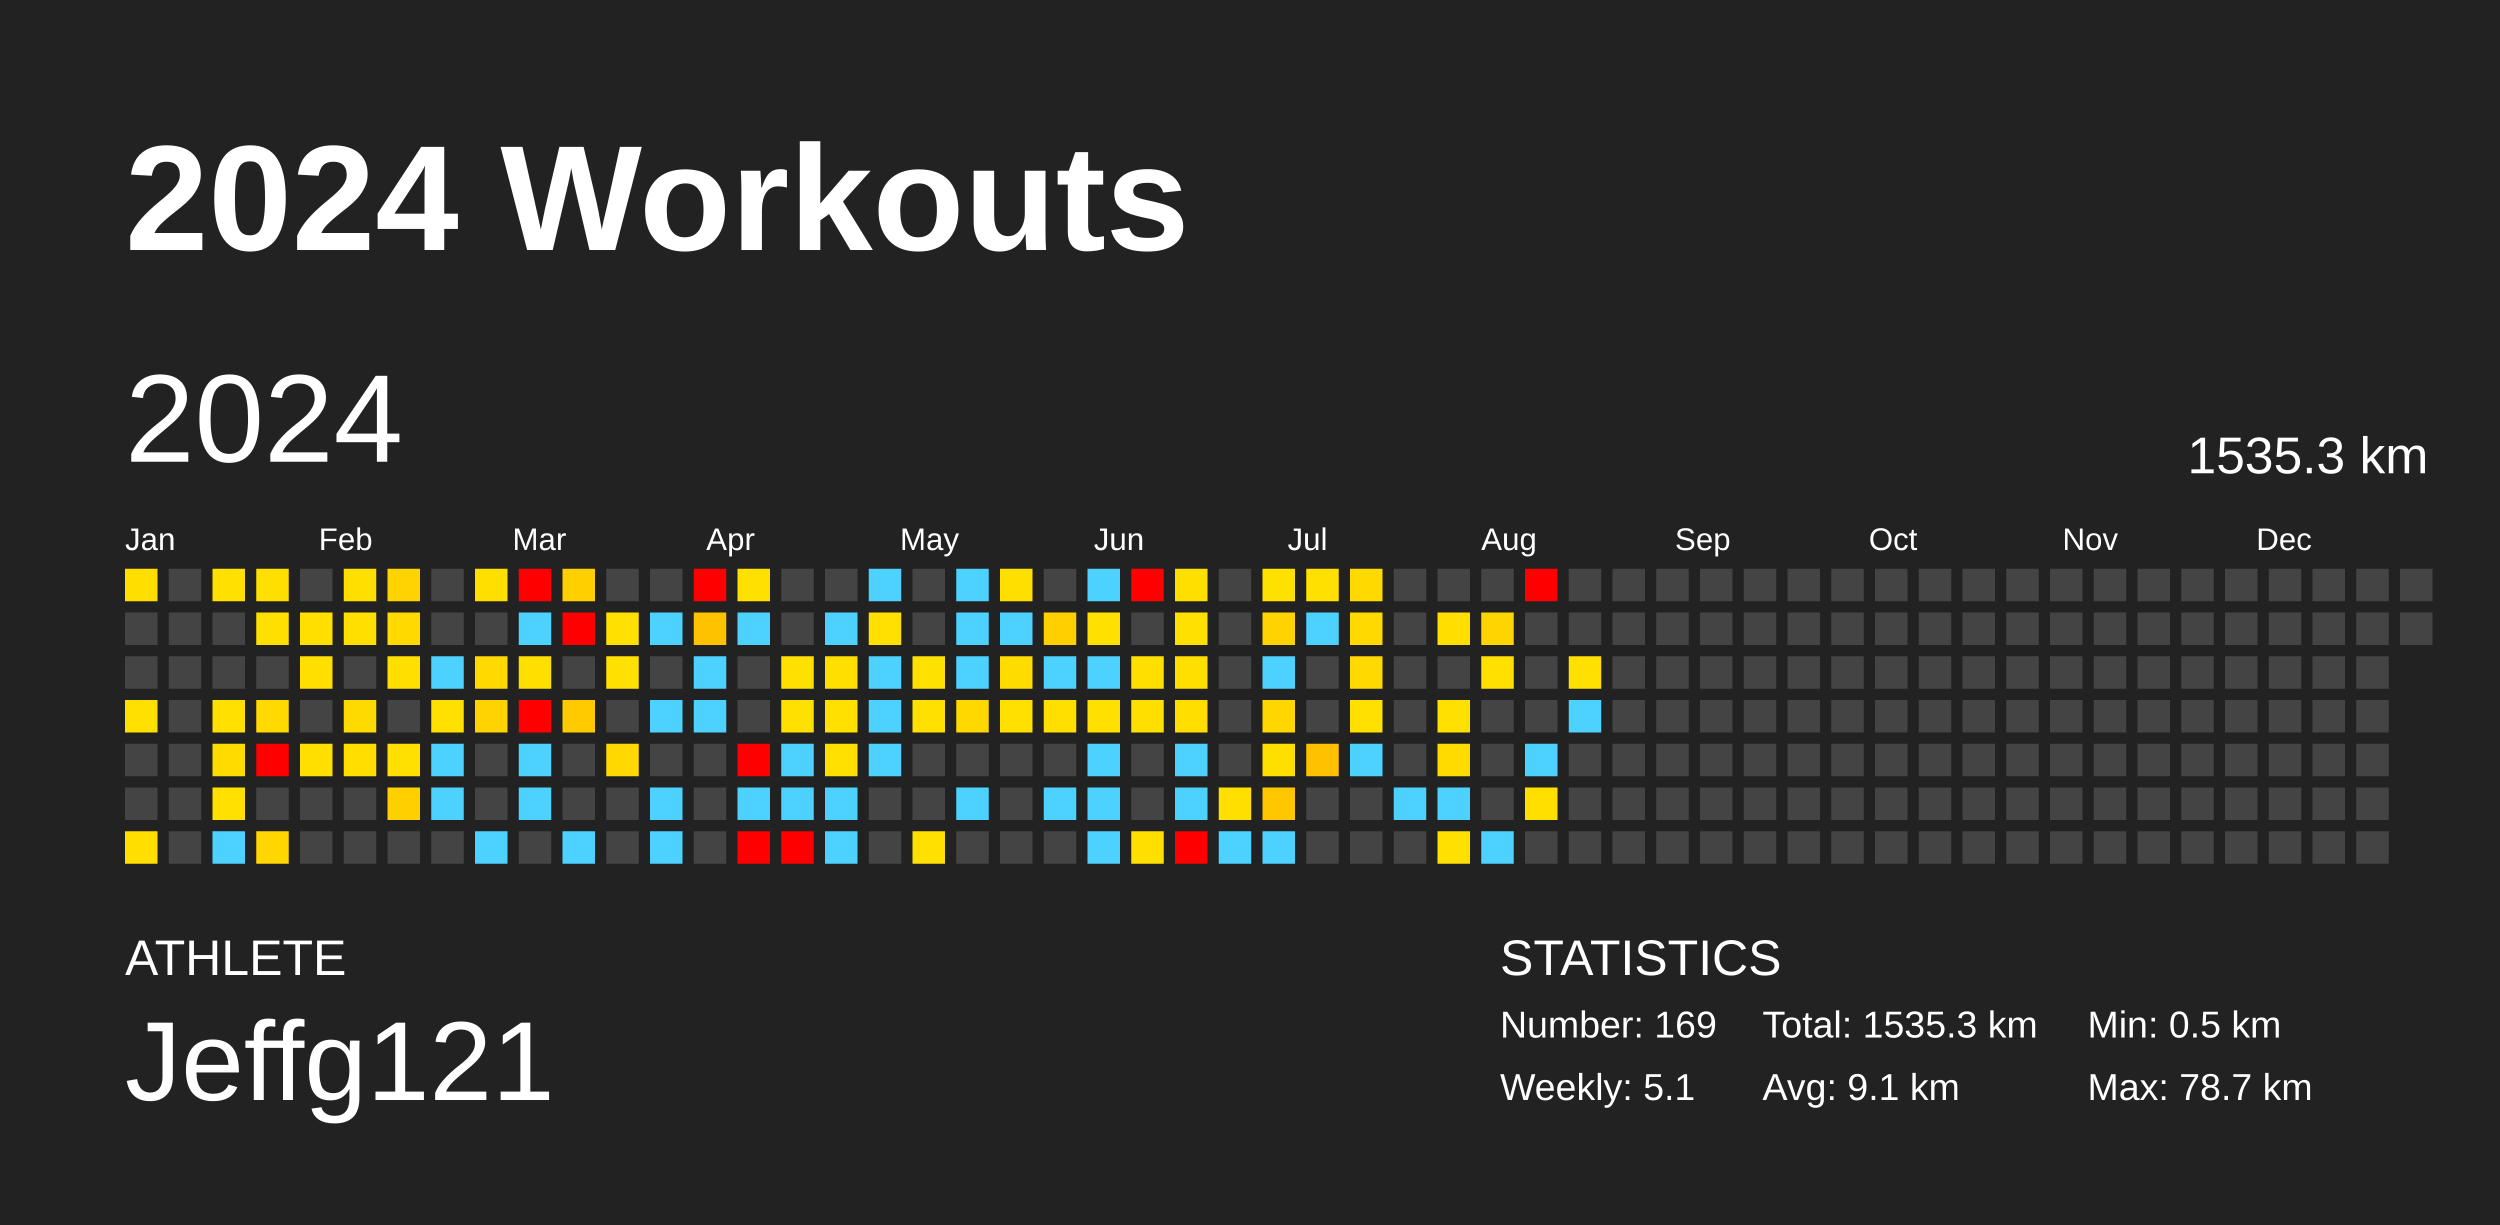
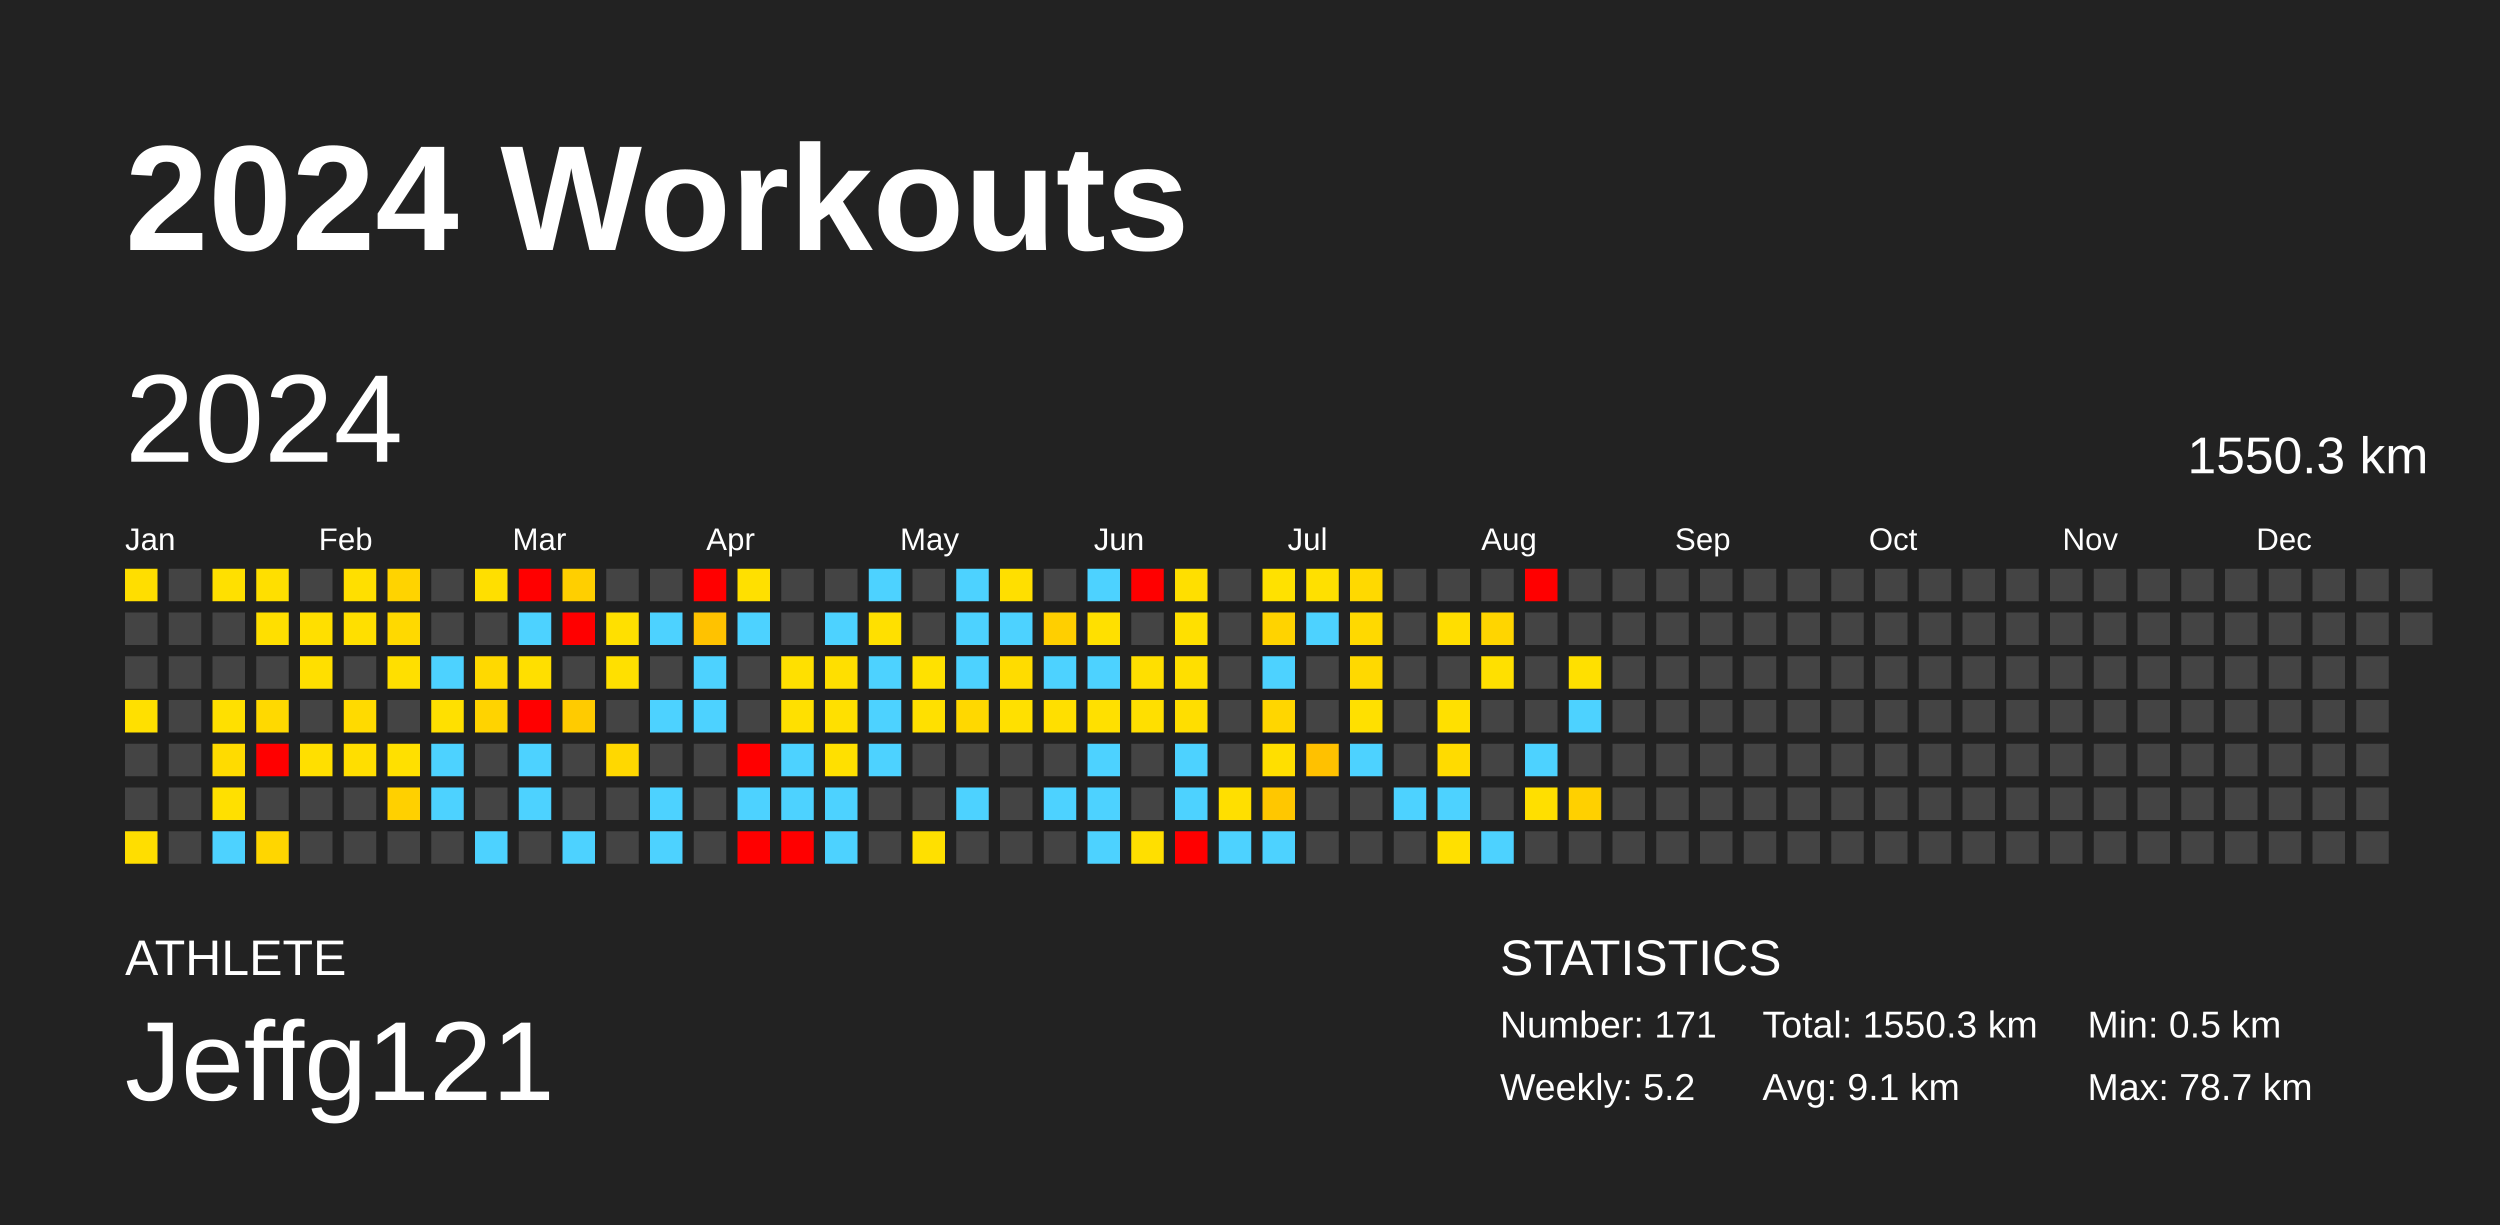
<svg xmlns="http://www.w3.org/2000/svg" baseProfile="full" height="98mm" version="1.1" viewBox="0,0,200,98" width="200mm">
  <defs />
  <rect fill="#222222" height="98" width="200" x="0" y="0" />
  <text fill="#FFFFFF" style="font-size:12px; font-family:Arial; font-weight:bold;" x="10" y="20">2024 Workouts</text>
  <text fill="#FFFFFF" style="font-size:4px; font-family:Arial" x="10" y="78">ATHLETE</text>
  <text fill="#FFFFFF" style="font-size:9px; font-family:Arial" x="10" y="88">Jeffg121</text>
  <text fill="#FFFFFF" style="font-size:4px; font-family:Arial" x="120" y="78">STATISTICS</text>
-   <text fill="#FFFFFF" style="font-size:3px; font-family:Arial" x="120" y="83">Number: 169</text>
-   <text fill="#FFFFFF" style="font-size:3px; font-family:Arial" x="120" y="88">Weekly: 5.1</text>
-   <text fill="#FFFFFF" style="font-size:3px; font-family:Arial" x="141" y="83">Total: 1535.3 km</text>
+   <text fill="#FFFFFF" style="font-size:3px; font-family:Arial" x="120" y="83">Number: 171</text>
+   <text fill="#FFFFFF" style="font-size:3px; font-family:Arial" x="120" y="88">Weekly: 5.2</text>
+   <text fill="#FFFFFF" style="font-size:3px; font-family:Arial" x="141" y="83">Total: 1550.3 km</text>
  <text fill="#FFFFFF" style="font-size:3px; font-family:Arial" x="141" y="88">Avg: 9.1 km</text>
  <text fill="#FFFFFF" style="font-size:3px; font-family:Arial" x="167" y="83">Min: 0.5 km</text>
  <text fill="#FFFFFF" style="font-size:3px; font-family:Arial" x="167" y="88">Max: 78.7 km</text>
  <text dominant-baseline="hanging" fill="#FFFFFF" style="font-size:10.0px; font-family:Arial;" x="10" y="30">2024</text>
-   <text dominant-baseline="hanging" fill="#FFFFFF" style="font-size:4.125px; font-family:Arial;" x="175" y="35">1535.3 km</text>
+   <text dominant-baseline="hanging" fill="#FFFFFF" style="font-size:4.125px; font-family:Arial;" x="175" y="35">1550.3 km</text>
  <text fill="#FFFFFF" style="font-size:2.5px; font-family:Arial" x="10.0" y="44">Jan</text>
  <text fill="#FFFFFF" style="font-size:2.5px; font-family:Arial" x="25.5" y="44">Feb</text>
  <text fill="#FFFFFF" style="font-size:2.5px; font-family:Arial" x="41.0" y="44">Mar</text>
  <text fill="#FFFFFF" style="font-size:2.5px; font-family:Arial" x="56.5" y="44">Apr</text>
  <text fill="#FFFFFF" style="font-size:2.5px; font-family:Arial" x="72.0" y="44">May</text>
  <text fill="#FFFFFF" style="font-size:2.5px; font-family:Arial" x="87.5" y="44">Jun</text>
  <text fill="#FFFFFF" style="font-size:2.5px; font-family:Arial" x="103.0" y="44">Jul</text>
  <text fill="#FFFFFF" style="font-size:2.5px; font-family:Arial" x="118.5" y="44">Aug</text>
  <text fill="#FFFFFF" style="font-size:2.5px; font-family:Arial" x="134.0" y="44">Sep</text>
  <text fill="#FFFFFF" style="font-size:2.5px; font-family:Arial" x="149.5" y="44">Oct</text>
  <text fill="#FFFFFF" style="font-size:2.5px; font-family:Arial" x="165.0" y="44">Nov</text>
  <text fill="#FFFFFF" style="font-size:2.5px; font-family:Arial" x="180.5" y="44">Dec</text>
  <rect fill="#ffde00" height="2.6" width="2.6" x="10.0" y="45.5" />
  <rect fill="#444444" height="2.6" width="2.6" x="10.0" y="49.0" />
  <rect fill="#444444" height="2.6" width="2.6" x="10.0" y="52.5" />
  <rect fill="#ffe000" height="2.6" width="2.6" x="10.0" y="56.0" />
  <rect fill="#444444" height="2.6" width="2.6" x="10.0" y="59.5" />
  <rect fill="#444444" height="2.6" width="2.6" x="10.0" y="63.0" />
  <rect fill="#ffde00" height="2.6" width="2.6" x="10.0" y="66.5" />
  <rect fill="#444444" height="2.6" width="2.6" x="13.5" y="45.5" />
  <rect fill="#444444" height="2.6" width="2.6" x="13.5" y="49.0" />
  <rect fill="#444444" height="2.6" width="2.6" x="13.5" y="52.5" />
  <rect fill="#444444" height="2.6" width="2.6" x="13.5" y="56.0" />
  <rect fill="#444444" height="2.6" width="2.6" x="13.5" y="59.5" />
  <rect fill="#444444" height="2.6" width="2.6" x="13.5" y="63.0" />
  <rect fill="#444444" height="2.6" width="2.6" x="13.5" y="66.5" />
  <rect fill="#ffe000" height="2.6" width="2.6" x="17.0" y="45.5" />
  <rect fill="#444444" height="2.6" width="2.6" x="17.0" y="49.0" />
  <rect fill="#444444" height="2.6" width="2.6" x="17.0" y="52.5" />
  <rect fill="#ffe000" height="2.6" width="2.6" x="17.0" y="56.0" />
  <rect fill="#ffdb00" height="2.6" width="2.6" x="17.0" y="59.5" />
  <rect fill="#ffe000" height="2.6" width="2.6" x="17.0" y="63.0" />
  <rect fill="#4dd2ff" height="2.6" width="2.6" x="17.0" y="66.5" />
  <rect fill="#ffdf00" height="2.6" width="2.6" x="20.5" y="45.5" />
  <rect fill="#ffdf00" height="2.6" width="2.6" x="20.5" y="49.0" />
  <rect fill="#444444" height="2.6" width="2.6" x="20.5" y="52.5" />
  <rect fill="#ffd900" height="2.6" width="2.6" x="20.5" y="56.0" />
  <rect fill="red" height="2.6" width="2.6" x="20.5" y="59.5" />
  <rect fill="#444444" height="2.6" width="2.6" x="20.5" y="63.0" />
  <rect fill="#ffd600" height="2.6" width="2.6" x="20.5" y="66.5" />
  <rect fill="#444444" height="2.6" width="2.6" x="24.0" y="45.5" />
  <rect fill="#ffdf00" height="2.6" width="2.6" x="24.0" y="49.0" />
  <rect fill="#ffdf00" height="2.6" width="2.6" x="24.0" y="52.5" />
  <rect fill="#444444" height="2.6" width="2.6" x="24.0" y="56.0" />
  <rect fill="#ffdf00" height="2.6" width="2.6" x="24.0" y="59.5" />
  <rect fill="#444444" height="2.6" width="2.6" x="24.0" y="63.0" />
  <rect fill="#444444" height="2.6" width="2.6" x="24.0" y="66.5" />
  <rect fill="#ffdf00" height="2.6" width="2.6" x="27.5" y="45.5" />
  <rect fill="#ffdf00" height="2.6" width="2.6" x="27.5" y="49.0" />
  <rect fill="#444444" height="2.6" width="2.6" x="27.5" y="52.5" />
  <rect fill="#ffda00" height="2.6" width="2.6" x="27.5" y="56.0" />
  <rect fill="#ffde00" height="2.6" width="2.6" x="27.5" y="59.5" />
  <rect fill="#444444" height="2.6" width="2.6" x="27.5" y="63.0" />
  <rect fill="#444444" height="2.6" width="2.6" x="27.5" y="66.5" />
  <rect fill="#ffd300" height="2.6" width="2.6" x="31.0" y="45.5" />
  <rect fill="#ffd900" height="2.6" width="2.6" x="31.0" y="49.0" />
  <rect fill="#ffdf00" height="2.6" width="2.6" x="31.0" y="52.5" />
  <rect fill="#444444" height="2.6" width="2.6" x="31.0" y="56.0" />
  <rect fill="#ffe000" height="2.6" width="2.6" x="31.0" y="59.5" />
  <rect fill="#ffd000" height="2.6" width="2.6" x="31.0" y="63.0" />
  <rect fill="#444444" height="2.6" width="2.6" x="31.0" y="66.5" />
  <rect fill="#444444" height="2.6" width="2.6" x="34.5" y="45.5" />
  <rect fill="#444444" height="2.6" width="2.6" x="34.5" y="49.0" />
  <rect fill="#4dd2ff" height="2.6" width="2.6" x="34.5" y="52.5" />
  <rect fill="#ffe000" height="2.6" width="2.6" x="34.5" y="56.0" />
  <rect fill="#4dd2ff" height="2.6" width="2.6" x="34.5" y="59.5" />
  <rect fill="#4dd2ff" height="2.6" width="2.6" x="34.5" y="63.0" />
  <rect fill="#444444" height="2.6" width="2.6" x="34.5" y="66.5" />
  <rect fill="#ffdf00" height="2.6" width="2.6" x="38.0" y="45.5" />
  <rect fill="#444444" height="2.6" width="2.6" x="38.0" y="49.0" />
  <rect fill="#ffd900" height="2.6" width="2.6" x="38.0" y="52.5" />
  <rect fill="#ffd300" height="2.6" width="2.6" x="38.0" y="56.0" />
  <rect fill="#444444" height="2.6" width="2.6" x="38.0" y="59.5" />
  <rect fill="#444444" height="2.6" width="2.6" x="38.0" y="63.0" />
  <rect fill="#4dd2ff" height="2.6" width="2.6" x="38.0" y="66.5" />
  <rect fill="red" height="2.6" width="2.6" x="41.5" y="45.5" />
  <rect fill="#4dd2ff" height="2.6" width="2.6" x="41.5" y="49.0" />
  <rect fill="#ffdf00" height="2.6" width="2.6" x="41.5" y="52.5" />
  <rect fill="red" height="2.6" width="2.6" x="41.5" y="56.0" />
  <rect fill="#4dd2ff" height="2.6" width="2.6" x="41.5" y="59.5" />
  <rect fill="#4dd2ff" height="2.6" width="2.6" x="41.5" y="63.0" />
  <rect fill="#444444" height="2.6" width="2.6" x="41.5" y="66.5" />
  <rect fill="#ffcf00" height="2.6" width="2.6" x="45.0" y="45.5" />
  <rect fill="red" height="2.6" width="2.6" x="45.0" y="49.0" />
  <rect fill="#444444" height="2.6" width="2.6" x="45.0" y="52.5" />
  <rect fill="#ffcb00" height="2.6" width="2.6" x="45.0" y="56.0" />
  <rect fill="#444444" height="2.6" width="2.6" x="45.0" y="59.5" />
  <rect fill="#444444" height="2.6" width="2.6" x="45.0" y="63.0" />
  <rect fill="#4dd2ff" height="2.6" width="2.6" x="45.0" y="66.5" />
  <rect fill="#444444" height="2.6" width="2.6" x="48.5" y="45.5" />
  <rect fill="#ffe000" height="2.6" width="2.6" x="48.5" y="49.0" />
  <rect fill="#ffe000" height="2.6" width="2.6" x="48.5" y="52.5" />
  <rect fill="#444444" height="2.6" width="2.6" x="48.5" y="56.0" />
  <rect fill="#ffd800" height="2.6" width="2.6" x="48.5" y="59.5" />
  <rect fill="#444444" height="2.6" width="2.6" x="48.5" y="63.0" />
  <rect fill="#444444" height="2.6" width="2.6" x="48.5" y="66.5" />
  <rect fill="#444444" height="2.6" width="2.6" x="52.0" y="45.5" />
  <rect fill="#4dd2ff" height="2.6" width="2.6" x="52.0" y="49.0" />
  <rect fill="#444444" height="2.6" width="2.6" x="52.0" y="52.5" />
  <rect fill="#4dd2ff" height="2.6" width="2.6" x="52.0" y="56.0" />
  <rect fill="#444444" height="2.6" width="2.6" x="52.0" y="59.5" />
  <rect fill="#4dd2ff" height="2.6" width="2.6" x="52.0" y="63.0" />
  <rect fill="#4dd2ff" height="2.6" width="2.6" x="52.0" y="66.5" />
  <rect fill="red" height="2.6" width="2.6" x="55.5" y="45.5" />
  <rect fill="#ffc200" height="2.6" width="2.6" x="55.5" y="49.0" />
  <rect fill="#4dd2ff" height="2.6" width="2.6" x="55.5" y="52.5" />
  <rect fill="#4dd2ff" height="2.6" width="2.6" x="55.5" y="56.0" />
  <rect fill="#444444" height="2.6" width="2.6" x="55.5" y="59.5" />
  <rect fill="#444444" height="2.6" width="2.6" x="55.5" y="63.0" />
  <rect fill="#444444" height="2.6" width="2.6" x="55.5" y="66.5" />
  <rect fill="#ffe000" height="2.6" width="2.6" x="59.0" y="45.5" />
  <rect fill="#4dd2ff" height="2.6" width="2.6" x="59.0" y="49.0" />
  <rect fill="#444444" height="2.6" width="2.6" x="59.0" y="52.5" />
  <rect fill="#444444" height="2.6" width="2.6" x="59.0" y="56.0" />
  <rect fill="red" height="2.6" width="2.6" x="59.0" y="59.5" />
  <rect fill="#4dd2ff" height="2.6" width="2.6" x="59.0" y="63.0" />
  <rect fill="red" height="2.6" width="2.6" x="59.0" y="66.5" />
  <rect fill="#444444" height="2.6" width="2.6" x="62.5" y="45.5" />
  <rect fill="#444444" height="2.6" width="2.6" x="62.5" y="49.0" />
  <rect fill="#ffe000" height="2.6" width="2.6" x="62.5" y="52.5" />
  <rect fill="#ffe000" height="2.6" width="2.6" x="62.5" y="56.0" />
  <rect fill="#4dd2ff" height="2.6" width="2.6" x="62.5" y="59.5" />
  <rect fill="#4dd2ff" height="2.6" width="2.6" x="62.5" y="63.0" />
  <rect fill="red" height="2.6" width="2.6" x="62.5" y="66.5" />
  <rect fill="#444444" height="2.6" width="2.6" x="66.0" y="45.5" />
  <rect fill="#4dd2ff" height="2.6" width="2.6" x="66.0" y="49.0" />
  <rect fill="#ffdf00" height="2.6" width="2.6" x="66.0" y="52.5" />
  <rect fill="#ffe000" height="2.6" width="2.6" x="66.0" y="56.0" />
  <rect fill="#ffe000" height="2.6" width="2.6" x="66.0" y="59.5" />
  <rect fill="#4dd2ff" height="2.6" width="2.6" x="66.0" y="63.0" />
  <rect fill="#4dd2ff" height="2.6" width="2.6" x="66.0" y="66.5" />
  <rect fill="#4dd2ff" height="2.6" width="2.6" x="69.5" y="45.5" />
  <rect fill="#ffe000" height="2.6" width="2.6" x="69.5" y="49.0" />
  <rect fill="#4dd2ff" height="2.6" width="2.6" x="69.5" y="52.5" />
  <rect fill="#4dd2ff" height="2.6" width="2.6" x="69.5" y="56.0" />
  <rect fill="#4dd2ff" height="2.6" width="2.6" x="69.5" y="59.5" />
  <rect fill="#444444" height="2.6" width="2.6" x="69.5" y="63.0" />
  <rect fill="#444444" height="2.6" width="2.6" x="69.5" y="66.5" />
  <rect fill="#444444" height="2.6" width="2.6" x="73.0" y="45.5" />
  <rect fill="#444444" height="2.6" width="2.6" x="73.0" y="49.0" />
  <rect fill="#ffe100" height="2.6" width="2.6" x="73.0" y="52.5" />
  <rect fill="#ffe000" height="2.6" width="2.6" x="73.0" y="56.0" />
  <rect fill="#444444" height="2.6" width="2.6" x="73.0" y="59.5" />
  <rect fill="#444444" height="2.6" width="2.6" x="73.0" y="63.0" />
  <rect fill="#ffe000" height="2.6" width="2.6" x="73.0" y="66.5" />
  <rect fill="#4dd2ff" height="2.6" width="2.6" x="76.5" y="45.5" />
  <rect fill="#4dd2ff" height="2.6" width="2.6" x="76.5" y="49.0" />
  <rect fill="#4dd2ff" height="2.6" width="2.6" x="76.5" y="52.5" />
  <rect fill="#ffd800" height="2.6" width="2.6" x="76.5" y="56.0" />
  <rect fill="#444444" height="2.6" width="2.6" x="76.5" y="59.5" />
  <rect fill="#4dd2ff" height="2.6" width="2.6" x="76.5" y="63.0" />
  <rect fill="#444444" height="2.6" width="2.6" x="76.5" y="66.5" />
  <rect fill="#ffdf00" height="2.6" width="2.6" x="80.0" y="45.5" />
  <rect fill="#4dd2ff" height="2.6" width="2.6" x="80.0" y="49.0" />
  <rect fill="#ffdc00" height="2.6" width="2.6" x="80.0" y="52.5" />
  <rect fill="#ffe000" height="2.6" width="2.6" x="80.0" y="56.0" />
  <rect fill="#444444" height="2.6" width="2.6" x="80.0" y="59.5" />
  <rect fill="#444444" height="2.6" width="2.6" x="80.0" y="63.0" />
  <rect fill="#444444" height="2.6" width="2.6" x="80.0" y="66.5" />
  <rect fill="#444444" height="2.6" width="2.6" x="83.5" y="45.5" />
  <rect fill="#ffcf00" height="2.6" width="2.6" x="83.5" y="49.0" />
  <rect fill="#4dd2ff" height="2.6" width="2.6" x="83.5" y="52.5" />
  <rect fill="#ffdf00" height="2.6" width="2.6" x="83.5" y="56.0" />
  <rect fill="#444444" height="2.6" width="2.6" x="83.5" y="59.5" />
  <rect fill="#4dd2ff" height="2.6" width="2.6" x="83.5" y="63.0" />
  <rect fill="#444444" height="2.6" width="2.6" x="83.5" y="66.5" />
  <rect fill="#4dd2ff" height="2.6" width="2.6" x="87.0" y="45.5" />
  <rect fill="#ffe000" height="2.6" width="2.6" x="87.0" y="49.0" />
  <rect fill="#4dd2ff" height="2.6" width="2.6" x="87.0" y="52.5" />
  <rect fill="#ffe000" height="2.6" width="2.6" x="87.0" y="56.0" />
  <rect fill="#4dd2ff" height="2.6" width="2.6" x="87.0" y="59.5" />
  <rect fill="#4dd2ff" height="2.6" width="2.6" x="87.0" y="63.0" />
  <rect fill="#4dd2ff" height="2.6" width="2.6" x="87.0" y="66.5" />
  <rect fill="red" height="2.6" width="2.6" x="90.5" y="45.5" />
  <rect fill="#444444" height="2.6" width="2.6" x="90.5" y="49.0" />
  <rect fill="#ffdf00" height="2.6" width="2.6" x="90.5" y="52.5" />
  <rect fill="#ffdf00" height="2.6" width="2.6" x="90.5" y="56.0" />
  <rect fill="#444444" height="2.6" width="2.6" x="90.5" y="59.5" />
  <rect fill="#444444" height="2.6" width="2.6" x="90.5" y="63.0" />
  <rect fill="#ffdf00" height="2.6" width="2.6" x="90.5" y="66.5" />
  <rect fill="#ffdf00" height="2.6" width="2.6" x="94.0" y="45.5" />
  <rect fill="#ffe000" height="2.6" width="2.6" x="94.0" y="49.0" />
  <rect fill="#ffdf00" height="2.6" width="2.6" x="94.0" y="52.5" />
  <rect fill="#ffde00" height="2.6" width="2.6" x="94.0" y="56.0" />
  <rect fill="#4dd2ff" height="2.6" width="2.6" x="94.0" y="59.5" />
  <rect fill="#4dd2ff" height="2.6" width="2.6" x="94.0" y="63.0" />
  <rect fill="red" height="2.6" width="2.6" x="94.0" y="66.5" />
  <rect fill="#444444" height="2.6" width="2.6" x="97.5" y="45.5" />
  <rect fill="#444444" height="2.6" width="2.6" x="97.5" y="49.0" />
  <rect fill="#444444" height="2.6" width="2.6" x="97.5" y="52.5" />
  <rect fill="#444444" height="2.6" width="2.6" x="97.5" y="56.0" />
  <rect fill="#444444" height="2.6" width="2.6" x="97.5" y="59.5" />
  <rect fill="#ffdf00" height="2.6" width="2.6" x="97.5" y="63.0" />
  <rect fill="#4dd2ff" height="2.6" width="2.6" x="97.5" y="66.5" />
  <rect fill="#ffe100" height="2.6" width="2.6" x="101.0" y="45.5" />
  <rect fill="#ffd300" height="2.6" width="2.6" x="101.0" y="49.0" />
  <rect fill="#4dd2ff" height="2.6" width="2.6" x="101.0" y="52.5" />
  <rect fill="#ffd600" height="2.6" width="2.6" x="101.0" y="56.0" />
  <rect fill="#ffdf00" height="2.6" width="2.6" x="101.0" y="59.5" />
  <rect fill="#ffc700" height="2.6" width="2.6" x="101.0" y="63.0" />
  <rect fill="#4dd2ff" height="2.6" width="2.6" x="101.0" y="66.5" />
  <rect fill="#ffe000" height="2.6" width="2.6" x="104.5" y="45.5" />
  <rect fill="#4dd2ff" height="2.6" width="2.6" x="104.5" y="49.0" />
  <rect fill="#444444" height="2.6" width="2.6" x="104.5" y="52.5" />
  <rect fill="#444444" height="2.6" width="2.6" x="104.5" y="56.0" />
  <rect fill="#ffc100" height="2.6" width="2.6" x="104.5" y="59.5" />
  <rect fill="#444444" height="2.6" width="2.6" x="104.5" y="63.0" />
  <rect fill="#444444" height="2.6" width="2.6" x="104.5" y="66.5" />
  <rect fill="#ffd900" height="2.6" width="2.6" x="108.0" y="45.5" />
  <rect fill="#ffd900" height="2.6" width="2.6" x="108.0" y="49.0" />
  <rect fill="#ffd900" height="2.6" width="2.6" x="108.0" y="52.5" />
  <rect fill="#ffe000" height="2.6" width="2.6" x="108.0" y="56.0" />
  <rect fill="#4dd2ff" height="2.6" width="2.6" x="108.0" y="59.5" />
  <rect fill="#444444" height="2.6" width="2.6" x="108.0" y="63.0" />
  <rect fill="#444444" height="2.6" width="2.6" x="108.0" y="66.5" />
  <rect fill="#444444" height="2.6" width="2.6" x="111.5" y="45.5" />
  <rect fill="#444444" height="2.6" width="2.6" x="111.5" y="49.0" />
  <rect fill="#444444" height="2.6" width="2.6" x="111.5" y="52.5" />
  <rect fill="#444444" height="2.6" width="2.6" x="111.5" y="56.0" />
  <rect fill="#444444" height="2.6" width="2.6" x="111.5" y="59.5" />
  <rect fill="#4dd2ff" height="2.6" width="2.6" x="111.5" y="63.0" />
  <rect fill="#444444" height="2.6" width="2.6" x="111.5" y="66.5" />
  <rect fill="#444444" height="2.6" width="2.6" x="115.0" y="45.5" />
  <rect fill="#ffde00" height="2.6" width="2.6" x="115.0" y="49.0" />
  <rect fill="#444444" height="2.6" width="2.6" x="115.0" y="52.5" />
  <rect fill="#ffe000" height="2.6" width="2.6" x="115.0" y="56.0" />
  <rect fill="#ffdb00" height="2.6" width="2.6" x="115.0" y="59.5" />
  <rect fill="#4dd2ff" height="2.6" width="2.6" x="115.0" y="63.0" />
  <rect fill="#ffe000" height="2.6" width="2.6" x="115.0" y="66.5" />
  <rect fill="#444444" height="2.6" width="2.6" x="118.5" y="45.5" />
  <rect fill="#ffd500" height="2.6" width="2.6" x="118.5" y="49.0" />
  <rect fill="#ffe000" height="2.6" width="2.6" x="118.5" y="52.5" />
  <rect fill="#444444" height="2.6" width="2.6" x="118.5" y="56.0" />
  <rect fill="#444444" height="2.6" width="2.6" x="118.5" y="59.5" />
  <rect fill="#444444" height="2.6" width="2.6" x="118.5" y="63.0" />
  <rect fill="#4dd2ff" height="2.6" width="2.6" x="118.5" y="66.5" />
  <rect fill="red" height="2.6" width="2.6" x="122.0" y="45.5" />
  <rect fill="#444444" height="2.6" width="2.6" x="122.0" y="49.0" />
  <rect fill="#444444" height="2.6" width="2.6" x="122.0" y="52.5" />
  <rect fill="#444444" height="2.6" width="2.6" x="122.0" y="56.0" />
  <rect fill="#4dd2ff" height="2.6" width="2.6" x="122.0" y="59.5" />
  <rect fill="#ffdf00" height="2.6" width="2.6" x="122.0" y="63.0" />
  <rect fill="#444444" height="2.6" width="2.6" x="122.0" y="66.5" />
  <rect fill="#444444" height="2.6" width="2.6" x="125.5" y="45.5" />
  <rect fill="#444444" height="2.6" width="2.6" x="125.5" y="49.0" />
  <rect fill="#ffe000" height="2.6" width="2.6" x="125.5" y="52.5" />
  <rect fill="#4dd2ff" height="2.6" width="2.6" x="125.5" y="56.0" />
  <rect fill="#444444" height="2.6" width="2.6" x="125.5" y="59.5" />
-   <rect fill="#444444" height="2.6" width="2.6" x="125.5" y="63.0" />
+   <rect fill="#ffd000" height="2.6" width="2.6" x="125.5" y="63.0" />
  <rect fill="#444444" height="2.6" width="2.6" x="125.5" y="66.5" />
  <rect fill="#444444" height="2.6" width="2.6" x="129.0" y="45.5" />
  <rect fill="#444444" height="2.6" width="2.6" x="129.0" y="49.0" />
  <rect fill="#444444" height="2.6" width="2.6" x="129.0" y="52.5" />
  <rect fill="#444444" height="2.6" width="2.6" x="129.0" y="56.0" />
  <rect fill="#444444" height="2.6" width="2.6" x="129.0" y="59.5" />
  <rect fill="#444444" height="2.6" width="2.6" x="129.0" y="63.0" />
  <rect fill="#444444" height="2.6" width="2.6" x="129.0" y="66.5" />
  <rect fill="#444444" height="2.6" width="2.6" x="132.5" y="45.5" />
  <rect fill="#444444" height="2.6" width="2.6" x="132.5" y="49.0" />
  <rect fill="#444444" height="2.6" width="2.6" x="132.5" y="52.5" />
  <rect fill="#444444" height="2.6" width="2.6" x="132.5" y="56.0" />
  <rect fill="#444444" height="2.6" width="2.6" x="132.5" y="59.5" />
  <rect fill="#444444" height="2.6" width="2.6" x="132.5" y="63.0" />
  <rect fill="#444444" height="2.6" width="2.6" x="132.5" y="66.5" />
  <rect fill="#444444" height="2.6" width="2.6" x="136.0" y="45.5" />
  <rect fill="#444444" height="2.6" width="2.6" x="136.0" y="49.0" />
  <rect fill="#444444" height="2.6" width="2.6" x="136.0" y="52.5" />
  <rect fill="#444444" height="2.6" width="2.6" x="136.0" y="56.0" />
  <rect fill="#444444" height="2.6" width="2.6" x="136.0" y="59.5" />
  <rect fill="#444444" height="2.6" width="2.6" x="136.0" y="63.0" />
  <rect fill="#444444" height="2.6" width="2.6" x="136.0" y="66.5" />
  <rect fill="#444444" height="2.6" width="2.6" x="139.5" y="45.5" />
  <rect fill="#444444" height="2.6" width="2.6" x="139.5" y="49.0" />
  <rect fill="#444444" height="2.6" width="2.6" x="139.5" y="52.5" />
  <rect fill="#444444" height="2.6" width="2.6" x="139.5" y="56.0" />
  <rect fill="#444444" height="2.6" width="2.6" x="139.5" y="59.5" />
  <rect fill="#444444" height="2.6" width="2.6" x="139.5" y="63.0" />
  <rect fill="#444444" height="2.6" width="2.6" x="139.5" y="66.5" />
  <rect fill="#444444" height="2.6" width="2.6" x="143.0" y="45.5" />
  <rect fill="#444444" height="2.6" width="2.6" x="143.0" y="49.0" />
  <rect fill="#444444" height="2.6" width="2.6" x="143.0" y="52.5" />
  <rect fill="#444444" height="2.6" width="2.6" x="143.0" y="56.0" />
  <rect fill="#444444" height="2.6" width="2.6" x="143.0" y="59.5" />
  <rect fill="#444444" height="2.6" width="2.6" x="143.0" y="63.0" />
  <rect fill="#444444" height="2.6" width="2.6" x="143.0" y="66.5" />
  <rect fill="#444444" height="2.6" width="2.6" x="146.5" y="45.5" />
  <rect fill="#444444" height="2.6" width="2.6" x="146.5" y="49.0" />
  <rect fill="#444444" height="2.6" width="2.6" x="146.5" y="52.5" />
  <rect fill="#444444" height="2.6" width="2.6" x="146.5" y="56.0" />
  <rect fill="#444444" height="2.6" width="2.6" x="146.5" y="59.5" />
  <rect fill="#444444" height="2.6" width="2.6" x="146.5" y="63.0" />
  <rect fill="#444444" height="2.6" width="2.6" x="146.5" y="66.5" />
  <rect fill="#444444" height="2.6" width="2.6" x="150.0" y="45.5" />
  <rect fill="#444444" height="2.6" width="2.6" x="150.0" y="49.0" />
  <rect fill="#444444" height="2.6" width="2.6" x="150.0" y="52.5" />
  <rect fill="#444444" height="2.6" width="2.6" x="150.0" y="56.0" />
  <rect fill="#444444" height="2.6" width="2.6" x="150.0" y="59.5" />
  <rect fill="#444444" height="2.6" width="2.6" x="150.0" y="63.0" />
  <rect fill="#444444" height="2.6" width="2.6" x="150.0" y="66.5" />
  <rect fill="#444444" height="2.6" width="2.6" x="153.5" y="45.5" />
  <rect fill="#444444" height="2.6" width="2.6" x="153.5" y="49.0" />
  <rect fill="#444444" height="2.6" width="2.6" x="153.5" y="52.5" />
  <rect fill="#444444" height="2.6" width="2.6" x="153.5" y="56.0" />
  <rect fill="#444444" height="2.6" width="2.6" x="153.5" y="59.5" />
  <rect fill="#444444" height="2.6" width="2.6" x="153.5" y="63.0" />
  <rect fill="#444444" height="2.6" width="2.6" x="153.5" y="66.5" />
  <rect fill="#444444" height="2.6" width="2.6" x="157.0" y="45.5" />
  <rect fill="#444444" height="2.6" width="2.6" x="157.0" y="49.0" />
  <rect fill="#444444" height="2.6" width="2.6" x="157.0" y="52.5" />
  <rect fill="#444444" height="2.6" width="2.6" x="157.0" y="56.0" />
  <rect fill="#444444" height="2.6" width="2.6" x="157.0" y="59.5" />
  <rect fill="#444444" height="2.6" width="2.6" x="157.0" y="63.0" />
  <rect fill="#444444" height="2.6" width="2.6" x="157.0" y="66.5" />
  <rect fill="#444444" height="2.6" width="2.6" x="160.5" y="45.5" />
  <rect fill="#444444" height="2.6" width="2.6" x="160.5" y="49.0" />
  <rect fill="#444444" height="2.6" width="2.6" x="160.5" y="52.5" />
  <rect fill="#444444" height="2.6" width="2.6" x="160.5" y="56.0" />
  <rect fill="#444444" height="2.6" width="2.6" x="160.5" y="59.5" />
  <rect fill="#444444" height="2.6" width="2.6" x="160.5" y="63.0" />
  <rect fill="#444444" height="2.6" width="2.6" x="160.5" y="66.5" />
  <rect fill="#444444" height="2.6" width="2.6" x="164.0" y="45.5" />
  <rect fill="#444444" height="2.6" width="2.6" x="164.0" y="49.0" />
  <rect fill="#444444" height="2.6" width="2.6" x="164.0" y="52.5" />
  <rect fill="#444444" height="2.6" width="2.6" x="164.0" y="56.0" />
  <rect fill="#444444" height="2.6" width="2.6" x="164.0" y="59.5" />
  <rect fill="#444444" height="2.6" width="2.6" x="164.0" y="63.0" />
  <rect fill="#444444" height="2.6" width="2.6" x="164.0" y="66.5" />
  <rect fill="#444444" height="2.6" width="2.6" x="167.5" y="45.5" />
  <rect fill="#444444" height="2.6" width="2.6" x="167.5" y="49.0" />
  <rect fill="#444444" height="2.6" width="2.6" x="167.5" y="52.5" />
  <rect fill="#444444" height="2.6" width="2.6" x="167.5" y="56.0" />
  <rect fill="#444444" height="2.6" width="2.6" x="167.5" y="59.5" />
  <rect fill="#444444" height="2.6" width="2.6" x="167.5" y="63.0" />
  <rect fill="#444444" height="2.6" width="2.6" x="167.5" y="66.5" />
  <rect fill="#444444" height="2.6" width="2.6" x="171.0" y="45.5" />
  <rect fill="#444444" height="2.6" width="2.6" x="171.0" y="49.0" />
  <rect fill="#444444" height="2.6" width="2.6" x="171.0" y="52.5" />
  <rect fill="#444444" height="2.6" width="2.6" x="171.0" y="56.0" />
  <rect fill="#444444" height="2.6" width="2.6" x="171.0" y="59.5" />
  <rect fill="#444444" height="2.6" width="2.6" x="171.0" y="63.0" />
  <rect fill="#444444" height="2.6" width="2.6" x="171.0" y="66.5" />
  <rect fill="#444444" height="2.6" width="2.6" x="174.5" y="45.5" />
  <rect fill="#444444" height="2.6" width="2.6" x="174.5" y="49.0" />
  <rect fill="#444444" height="2.6" width="2.6" x="174.5" y="52.5" />
  <rect fill="#444444" height="2.6" width="2.6" x="174.5" y="56.0" />
  <rect fill="#444444" height="2.6" width="2.6" x="174.5" y="59.5" />
  <rect fill="#444444" height="2.6" width="2.6" x="174.5" y="63.0" />
  <rect fill="#444444" height="2.6" width="2.6" x="174.5" y="66.5" />
  <rect fill="#444444" height="2.6" width="2.6" x="178.0" y="45.5" />
  <rect fill="#444444" height="2.6" width="2.6" x="178.0" y="49.0" />
  <rect fill="#444444" height="2.6" width="2.6" x="178.0" y="52.5" />
  <rect fill="#444444" height="2.6" width="2.6" x="178.0" y="56.0" />
  <rect fill="#444444" height="2.6" width="2.6" x="178.0" y="59.5" />
  <rect fill="#444444" height="2.6" width="2.6" x="178.0" y="63.0" />
  <rect fill="#444444" height="2.6" width="2.6" x="178.0" y="66.5" />
  <rect fill="#444444" height="2.6" width="2.6" x="181.5" y="45.5" />
  <rect fill="#444444" height="2.6" width="2.6" x="181.5" y="49.0" />
  <rect fill="#444444" height="2.6" width="2.6" x="181.5" y="52.5" />
  <rect fill="#444444" height="2.6" width="2.6" x="181.5" y="56.0" />
  <rect fill="#444444" height="2.6" width="2.6" x="181.5" y="59.5" />
  <rect fill="#444444" height="2.6" width="2.6" x="181.5" y="63.0" />
  <rect fill="#444444" height="2.6" width="2.6" x="181.5" y="66.5" />
  <rect fill="#444444" height="2.6" width="2.6" x="185.0" y="45.5" />
  <rect fill="#444444" height="2.6" width="2.6" x="185.0" y="49.0" />
  <rect fill="#444444" height="2.6" width="2.6" x="185.0" y="52.5" />
  <rect fill="#444444" height="2.6" width="2.6" x="185.0" y="56.0" />
  <rect fill="#444444" height="2.6" width="2.6" x="185.0" y="59.5" />
  <rect fill="#444444" height="2.6" width="2.6" x="185.0" y="63.0" />
  <rect fill="#444444" height="2.6" width="2.6" x="185.0" y="66.5" />
  <rect fill="#444444" height="2.6" width="2.6" x="188.5" y="45.5" />
  <rect fill="#444444" height="2.6" width="2.6" x="188.5" y="49.0" />
  <rect fill="#444444" height="2.6" width="2.6" x="188.5" y="52.5" />
  <rect fill="#444444" height="2.6" width="2.6" x="188.5" y="56.0" />
  <rect fill="#444444" height="2.6" width="2.6" x="188.5" y="59.5" />
  <rect fill="#444444" height="2.6" width="2.6" x="188.5" y="63.0" />
  <rect fill="#444444" height="2.6" width="2.6" x="188.5" y="66.5" />
  <rect fill="#444444" height="2.6" width="2.6" x="192.0" y="45.5" />
  <rect fill="#444444" height="2.6" width="2.6" x="192.0" y="49.0" />
</svg>
